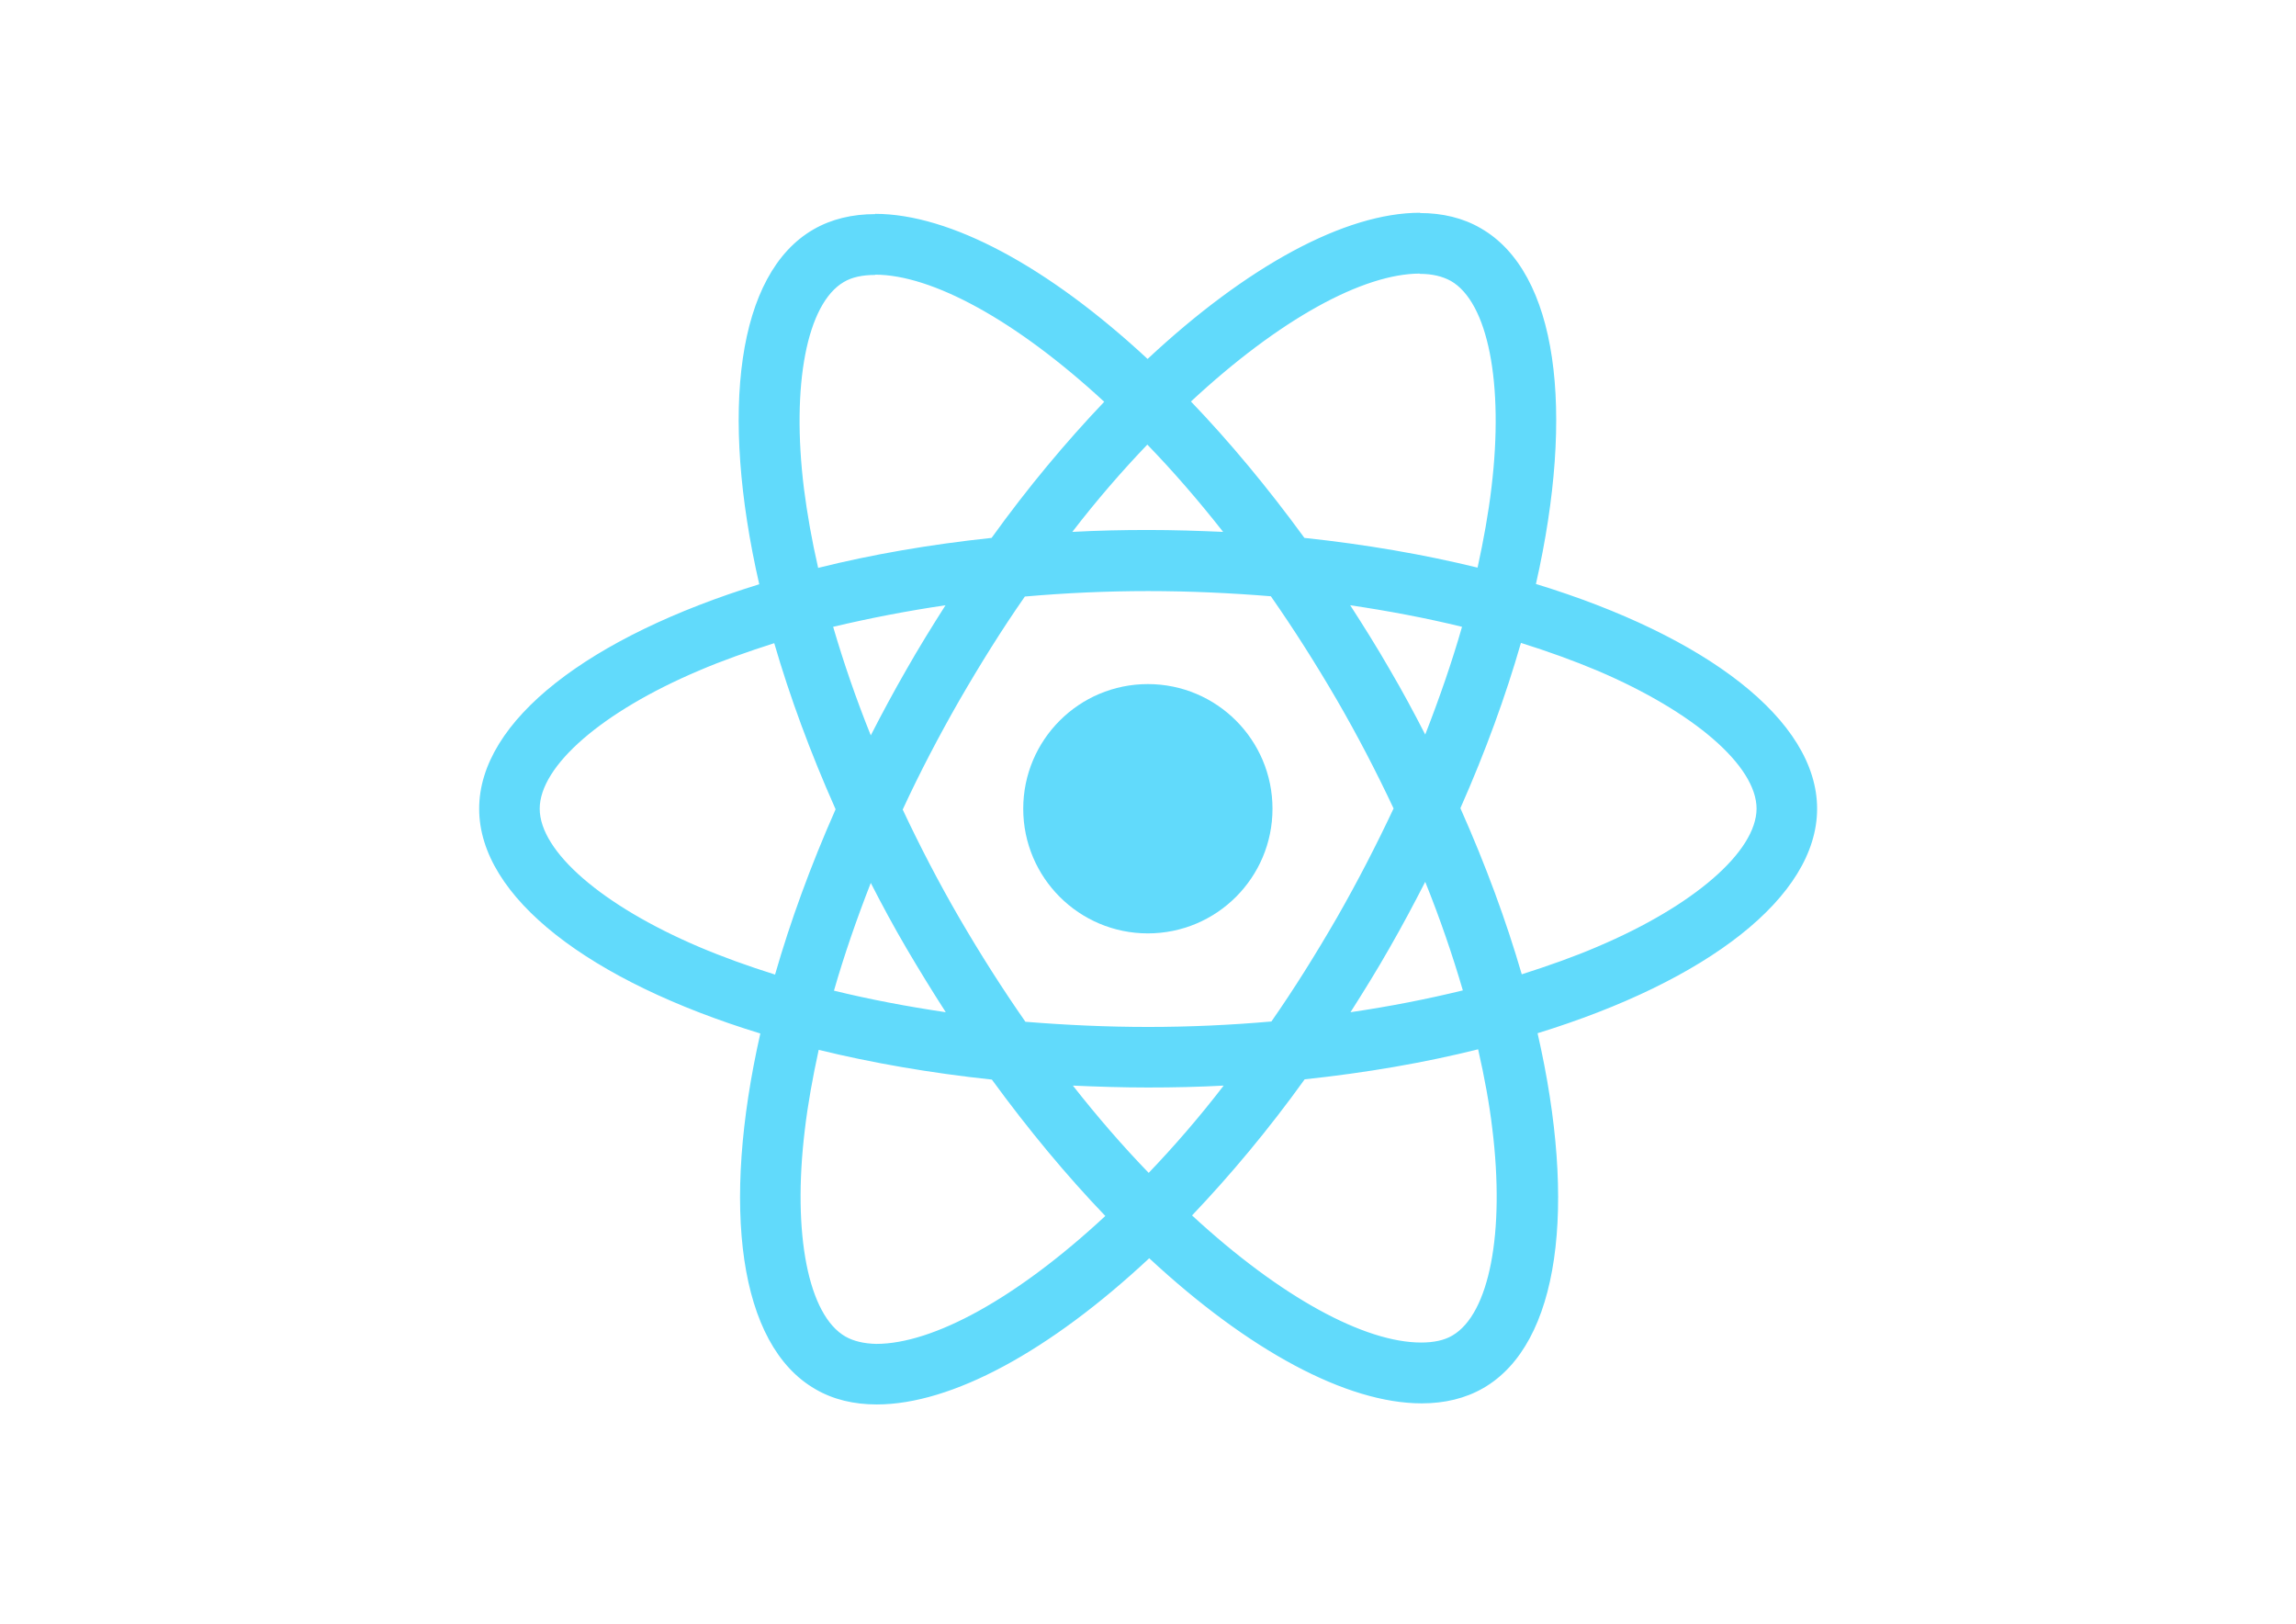
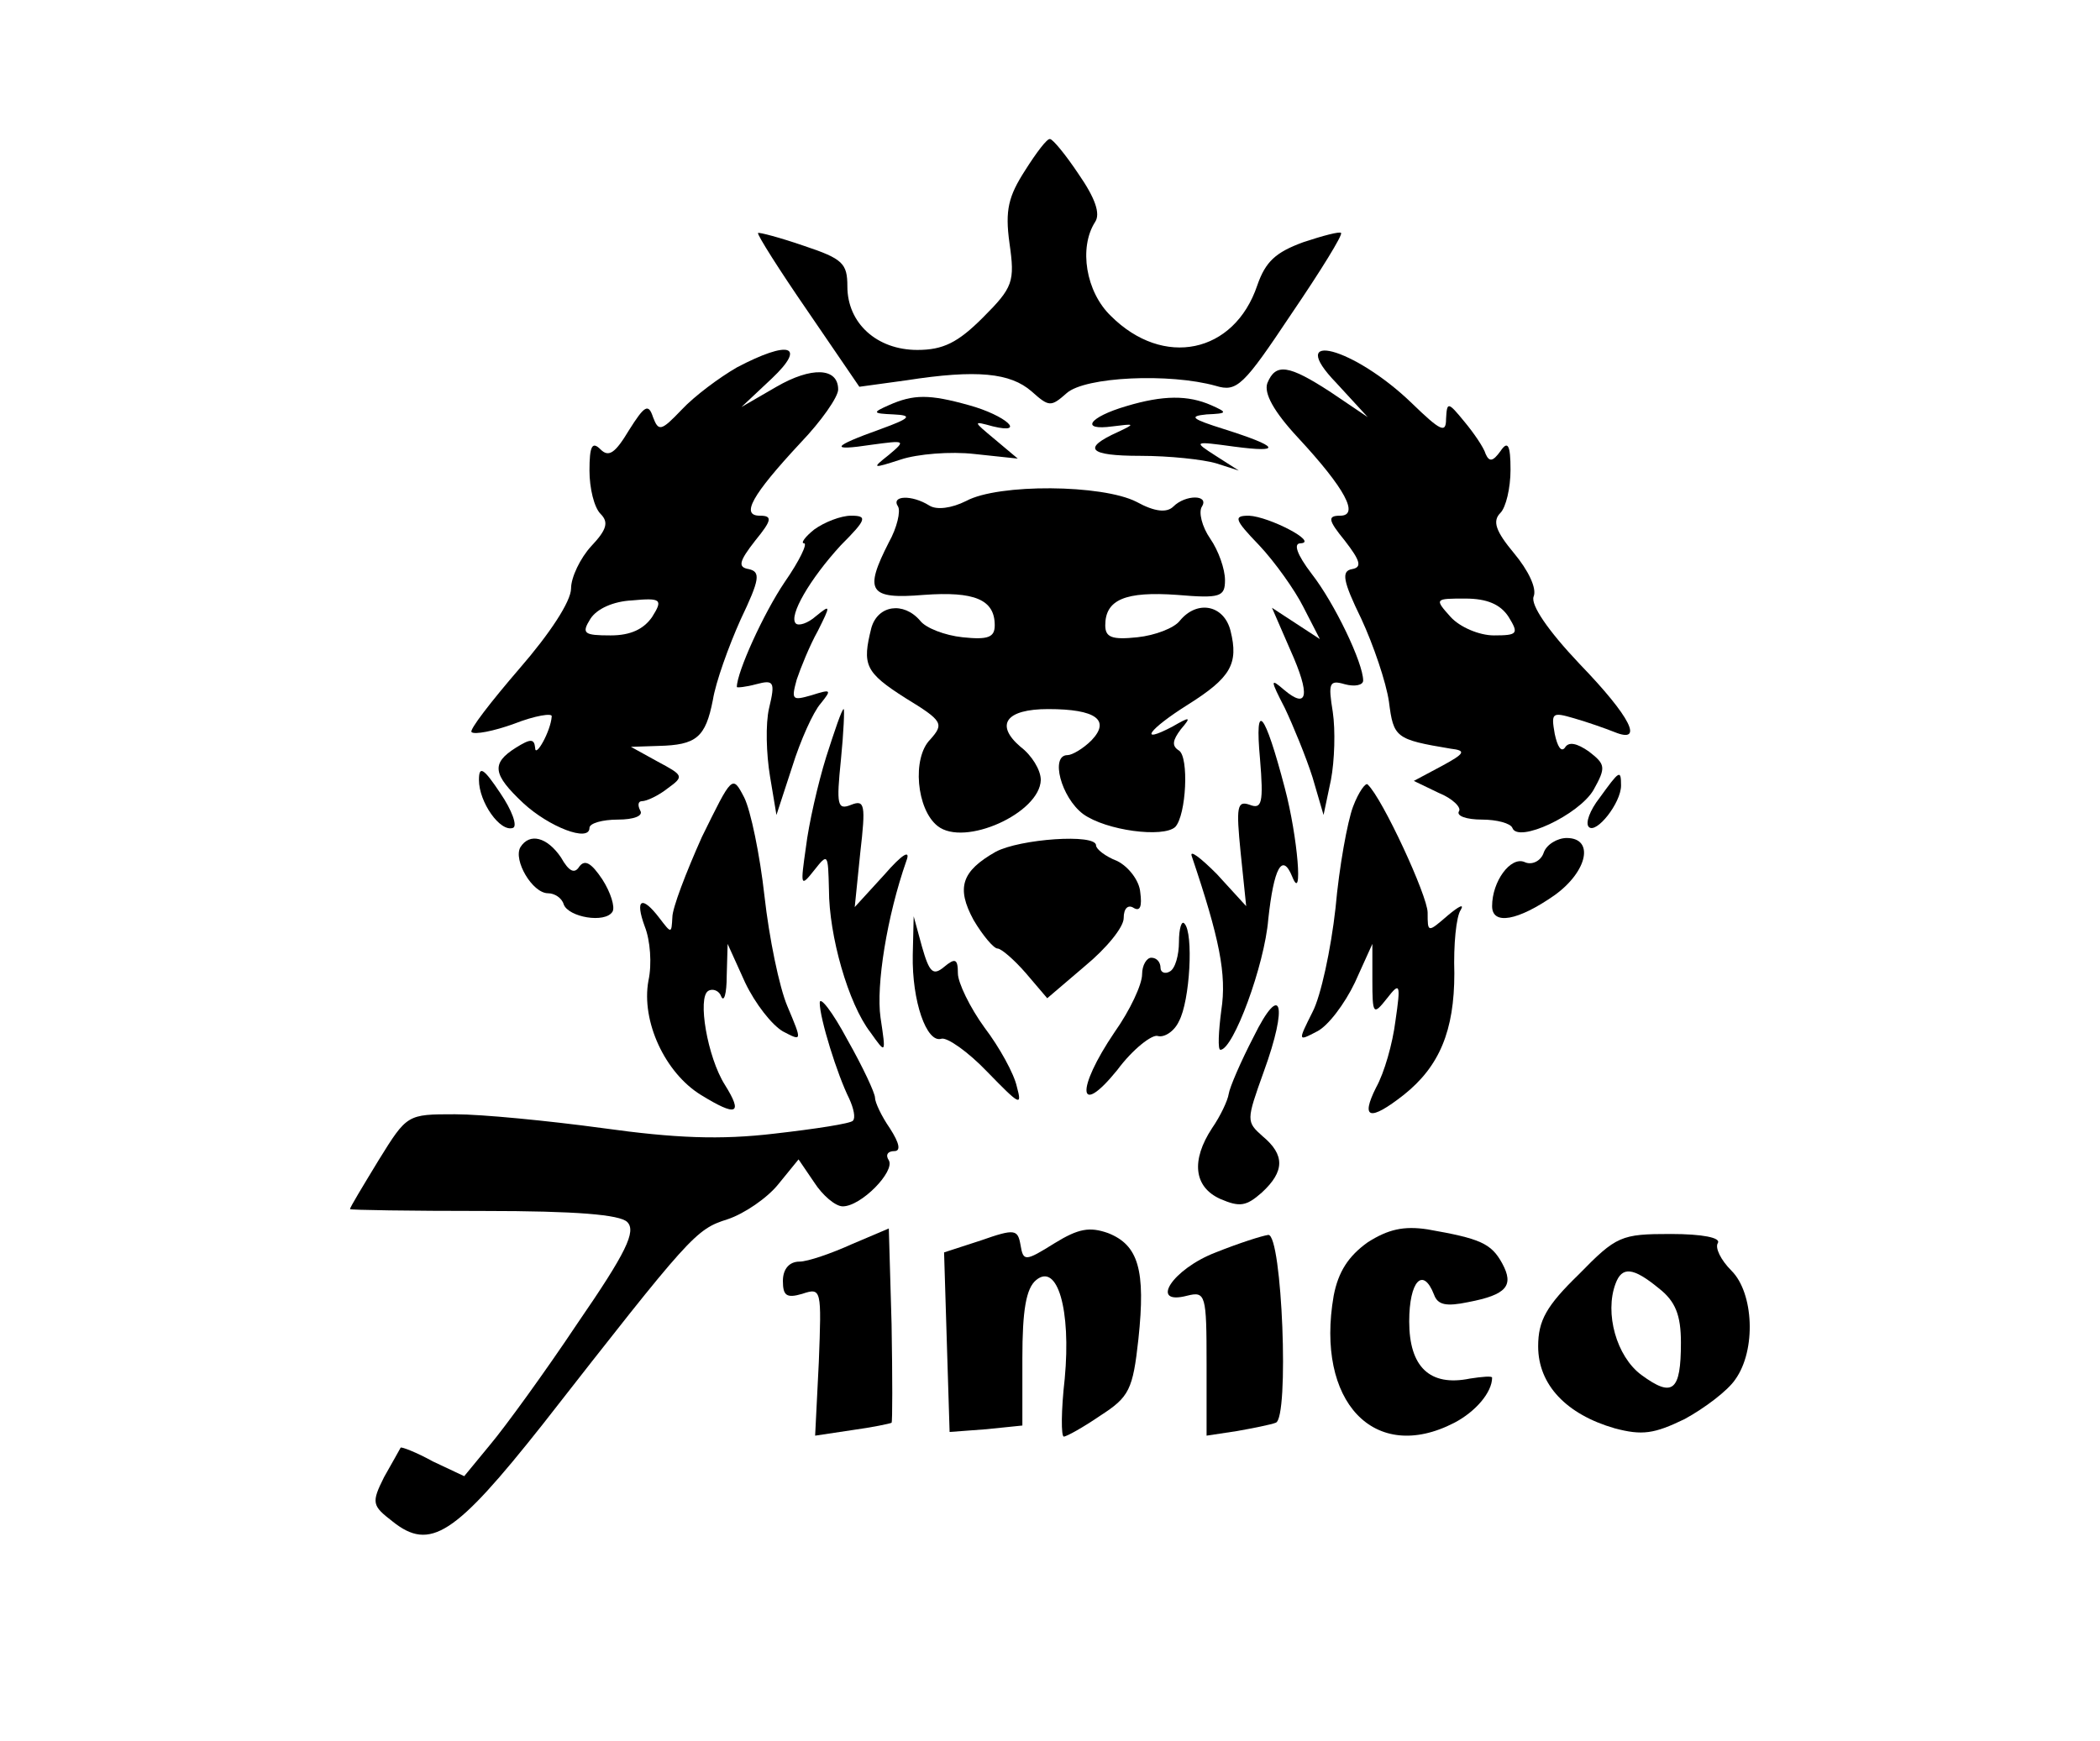
- <svg xmlns="http://www.w3.org/2000/svg" viewBox="0 0 841.9 595.3">
-   <g fill="#61DAFB">
-     <path d="M666.3 296.5c0-32.5-40.7-63.3-103.1-82.4 14.4-63.6 8-114.2-20.2-130.4-6.5-3.8-14.1-5.6-22.4-5.6v22.3c4.6 0 8.3.9 11.4 2.6 13.6 7.8 19.5 37.5 14.9 75.7-1.1 9.4-2.9 19.3-5.1 29.4-19.6-4.8-41-8.5-63.5-10.9-13.5-18.5-27.5-35.3-41.6-50 32.6-30.3 63.2-46.9 84-46.9V78c-27.5 0-63.5 19.6-99.9 53.6-36.4-33.8-72.4-53.2-99.9-53.2v22.3c20.7 0 51.4 16.5 84 46.6-14 14.7-28 31.4-41.3 49.9-22.6 2.4-44 6.1-63.6 11-2.3-10-4-19.7-5.2-29-4.7-38.2 1.1-67.9 14.6-75.8 3-1.8 6.9-2.6 11.5-2.6V78.5c-8.4 0-16 1.8-22.6 5.6-28.1 16.2-34.4 66.7-19.9 130.1-62.2 19.2-102.7 49.9-102.7 82.3 0 32.5 40.7 63.3 103.1 82.4-14.4 63.6-8 114.2 20.2 130.4 6.5 3.8 14.1 5.6 22.5 5.6 27.5 0 63.5-19.6 99.9-53.6 36.4 33.8 72.4 53.2 99.9 53.2 8.4 0 16-1.8 22.6-5.6 28.1-16.2 34.4-66.7 19.9-130.1 62-19.1 102.5-49.9 102.5-82.3zm-130.2-66.7c-3.7 12.9-8.3 26.2-13.5 39.5-4.1-8-8.4-16-13.1-24-4.6-8-9.5-15.8-14.4-23.4 14.2 2.1 27.9 4.7 41 7.9zm-45.8 106.5c-7.8 13.5-15.8 26.3-24.1 38.2-14.9 1.3-30 2-45.2 2-15.1 0-30.2-.7-45-1.9-8.3-11.9-16.4-24.6-24.2-38-7.6-13.1-14.5-26.4-20.8-39.8 6.2-13.4 13.2-26.8 20.7-39.9 7.8-13.5 15.8-26.3 24.1-38.2 14.9-1.3 30-2 45.2-2 15.1 0 30.2.7 45 1.9 8.3 11.9 16.4 24.6 24.2 38 7.6 13.1 14.5 26.4 20.8 39.8-6.3 13.4-13.2 26.8-20.7 39.9zm32.3-13c5.4 13.4 10 26.8 13.8 39.8-13.1 3.2-26.9 5.9-41.2 8 4.9-7.7 9.8-15.6 14.4-23.7 4.6-8 8.9-16.1 13-24.1zM421.2 430c-9.3-9.6-18.6-20.3-27.8-32 9 .4 18.2.7 27.5.7 9.4 0 18.7-.2 27.8-.7-9 11.7-18.3 22.4-27.5 32zm-74.4-58.9c-14.2-2.1-27.9-4.7-41-7.9 3.7-12.9 8.3-26.2 13.5-39.5 4.1 8 8.4 16 13.1 24 4.7 8 9.5 15.8 14.4 23.4zM420.7 163c9.3 9.6 18.6 20.3 27.8 32-9-.4-18.2-.7-27.5-.7-9.4 0-18.7.2-27.8.7 9-11.7 18.3-22.4 27.5-32zm-74 58.9c-4.9 7.7-9.8 15.6-14.4 23.7-4.6 8-8.9 16-13 24-5.4-13.4-10-26.8-13.8-39.8 13.1-3.1 26.9-5.8 41.2-7.9zm-90.5 125.2c-35.4-15.1-58.3-34.9-58.3-50.6 0-15.7 22.9-35.6 58.3-50.6 8.6-3.7 18-7 27.7-10.1 5.7 19.6 13.2 40 22.5 60.9-9.2 20.8-16.6 41.1-22.2 60.6-9.9-3.1-19.3-6.5-28-10.2zM310 490c-13.6-7.8-19.5-37.5-14.9-75.7 1.1-9.4 2.9-19.3 5.1-29.4 19.6 4.8 41 8.5 63.5 10.9 13.5 18.5 27.5 35.3 41.6 50-32.6 30.3-63.2 46.9-84 46.9-4.5-.1-8.3-1-11.3-2.7zm237.2-76.2c4.7 38.2-1.1 67.9-14.6 75.8-3 1.8-6.9 2.6-11.5 2.6-20.7 0-51.4-16.5-84-46.6 14-14.7 28-31.4 41.3-49.9 22.6-2.4 44-6.1 63.6-11 2.3 10.1 4.1 19.8 5.2 29.1zm38.5-66.7c-8.6 3.7-18 7-27.7 10.1-5.7-19.6-13.2-40-22.5-60.9 9.2-20.8 16.6-41.1 22.2-60.6 9.9 3.1 19.3 6.5 28.1 10.2 35.4 15.1 58.3 34.9 58.3 50.6-.1 15.7-23 35.6-58.4 50.6zM320.8 78.4z" />
-     <circle cx="420.9" cy="296.5" r="45.7" />
-     <path d="M520.5 78.1z" />
+ <svg xmlns="http://www.w3.org/2000/svg" version="1.0" width="228pt" height="189pt" viewBox="0 0 228 189" preserveAspectRatio="xMidYMid meet">
+   <g transform="translate(0,189) scale(0.1,-0.1)" fill="#000000" stroke="none">
+     <path d="M1113 1705 c-18 -28 -22 -43 -17 -79 6 -42 4 -48 -29 -81 -27 -27 -43 -35 -71 -35 -44 0 -76 29 -76 69 0 25 -5 30 -47 44 -26 9 -49 15 -50 14 -1 -2 23 -40 54 -85 l56 -82 51 7 c77 12 113 8 136 -12 19 -17 21 -17 38 -2 20 18 112 22 162 8 23 -7 30 0 82 78 32 47 56 86 54 88 -1 2 -20 -3 -41 -10 -30 -11 -41 -21 -50 -47 -25 -74 -102 -90 -159 -33 -27 26 -35 74 -17 102 6 9 0 26 -18 52 -14 21 -28 38 -31 38 -3 1 -15 -15 -27 -34z" />
+     <path d="M800 1491 c-19 -11 -46 -31 -60 -46 -22 -23 -25 -24 -31 -8 -5 15 -9 13 -26 -14 -15 -25 -22 -30 -31 -21 -9 9 -12 4 -12 -23 0 -19 5 -40 12 -47 9 -9 7 -17 -10 -35 -12 -13 -22 -34 -22 -46 0 -14 -23 -49 -56 -87 -31 -36 -55 -67 -52 -69 3 -3 24 1 46 9 23 9 42 12 41 8 -1 -16 -18 -46 -18 -34 -1 10 -5 10 -21 0 -27 -17 -25 -29 8 -60 28 -26 72 -43 72 -27 0 5 14 9 31 9 17 0 28 4 24 10 -3 6 -2 10 2 10 5 0 18 6 28 14 18 13 17 14 -11 29 l-29 16 30 1 c41 1 51 9 59 50 3 19 17 58 30 87 21 44 22 52 9 55 -12 2 -11 8 7 31 18 22 19 27 5 27 -21 0 -9 22 44 79 23 24 41 50 41 58 0 24 -29 25 -67 3 l-38 -22 33 31 c38 36 19 42 -38 12z m-92 -271 c-9 -13 -23 -20 -45 -20 -29 0 -32 2 -22 18 7 11 25 19 45 20 32 3 34 1 22 -18z" />
+     <path d="M1451 1474 l34 -37 -40 27 c-46 30 -60 32 -69 10 -4 -11 7 -31 33 -59 52 -56 67 -85 46 -85 -14 0 -13 -5 5 -27 17 -22 19 -29 8 -31 -12 -2 -10 -13 10 -54 13 -28 27 -69 30 -90 5 -39 7 -41 67 -51 17 -2 16 -5 -10 -19 l-30 -16 27 -13 c15 -6 25 -16 22 -20 -3 -5 8 -9 25 -9 16 0 31 -4 33 -9 6 -17 72 14 88 41 14 25 13 28 -5 42 -13 9 -22 11 -26 4 -4 -5 -8 1 -11 15 -4 23 -3 24 21 17 14 -4 34 -11 44 -15 32 -13 18 16 -38 74 -35 37 -53 64 -50 73 4 9 -6 29 -21 47 -20 24 -24 35 -15 44 6 6 11 27 11 47 0 27 -3 32 -11 20 -8 -11 -12 -12 -16 -3 -2 7 -13 23 -23 35 -18 22 -19 22 -20 3 0 -16 -6 -13 -37 17 -63 61 -139 81 -82 22z m187 -254 c11 -18 10 -20 -16 -20 -16 0 -37 9 -47 20 -18 20 -17 20 16 20 23 0 38 -6 47 -20z" />
+     <path d="M965 1450 c-18 -8 -18 -9 5 -10 21 -1 19 -4 -14 -16 -53 -19 -56 -24 -10 -17 37 5 38 5 19 -11 -19 -15 -18 -15 13 -5 18 6 54 9 80 6 l47 -5 -25 21 c-24 20 -24 20 -2 14 37 -9 14 12 -26 23 -43 12 -60 12 -87 0z" />
+     <path d="M1223 1449 c-41 -12 -51 -27 -15 -22 24 3 25 3 6 -6 -40 -18 -32 -26 24 -26 32 0 68 -4 82 -8 l25 -8 -25 16 c-25 16 -24 16 20 10 53 -7 49 0 -11 19 -35 11 -39 14 -19 16 23 1 23 2 5 10 -25 11 -52 11 -92 -1z" />
+     <path d="M1049 1346 c-16 -8 -32 -10 -40 -5 -19 12 -42 11 -34 -1 3 -5 -1 -23 -10 -39 -27 -53 -22 -62 38 -57 55 4 77 -5 77 -33 0 -13 -7 -16 -35 -13 -19 2 -40 10 -46 18 -18 21 -46 17 -53 -8 -10 -40 -7 -48 37 -76 41 -25 42 -28 27 -45 -20 -20 -15 -76 8 -94 29 -23 111 14 112 50 0 11 -10 27 -22 36 -28 24 -16 41 30 41 52 0 68 -12 47 -34 -9 -9 -21 -16 -26 -16 -19 0 -7 -46 17 -64 25 -18 87 -26 100 -14 12 13 15 76 4 83 -8 5 -7 11 2 23 12 14 10 14 -9 3 -38 -20 -26 -3 17 24 46 29 55 44 46 80 -7 28 -36 34 -55 11 -6 -8 -27 -16 -46 -18 -28 -3 -35 0 -35 13 0 28 22 37 78 33 47 -4 52 -2 52 16 0 12 -7 32 -16 45 -9 13 -13 29 -9 35 8 13 -18 13 -31 0 -7 -7 -20 -6 -40 5 -37 19 -150 20 -185 1z" />
+     <path d="M884 1315 c-10 -8 -15 -15 -11 -15 4 0 -5 -19 -21 -42 -23 -34 -52 -98 -52 -114 0 -1 10 0 21 3 19 5 21 3 14 -26 -4 -17 -3 -50 1 -74 l7 -42 17 52 c9 29 23 60 31 69 12 15 12 16 -10 9 -21 -6 -22 -5 -16 17 4 12 14 37 23 53 14 28 14 29 -2 16 -9 -8 -19 -11 -22 -8 -8 8 15 48 49 85 28 28 29 32 11 32 -11 0 -29 -7 -40 -15z" />
+     <path d="M1367 1298 c17 -18 39 -49 48 -67 l18 -35 -26 17 -26 17 20 -46 c22 -49 19 -65 -7 -43 -15 13 -15 11 1 -20 9 -19 23 -53 30 -75 l12 -41 8 38 c4 21 5 54 2 74 -5 31 -4 35 13 30 11 -3 20 -1 20 4 0 19 -31 84 -56 116 -16 21 -20 33 -12 33 20 1 -34 29 -56 30 -17 0 -16 -4 11 -32z" />
+     <path d="M897 1068 c-9 -29 -19 -73 -22 -98 -6 -42 -6 -44 9 -25 15 19 15 18 16 -21 0 -50 21 -124 45 -155 17 -24 17 -24 11 16 -5 35 7 110 28 170 5 13 -4 8 -24 -15 l-32 -35 6 59 c6 52 5 58 -10 52 -15 -6 -16 0 -11 49 3 30 4 55 3 55 -2 0 -10 -24 -19 -52z" />
+     <path d="M1368 1066 c4 -48 2 -55 -11 -50 -14 5 -15 -2 -10 -52 l6 -58 -32 35 c-18 18 -30 27 -27 19 30 -89 38 -128 32 -167 -3 -23 -4 -43 -1 -43 14 0 48 92 52 142 6 55 15 73 26 46 12 -30 6 43 -8 96 -22 84 -33 97 -27 32z" />
+     <path d="M520 1043 c0 -24 23 -57 37 -52 5 2 -1 19 -14 38 -18 27 -23 30 -23 14z" />
+     <path d="M762 981 c-17 -38 -32 -77 -32 -87 -1 -18 -1 -18 -14 -1 -19 25 -27 21 -16 -9 6 -15 8 -41 4 -59 -8 -44 18 -100 57 -124 39 -24 46 -21 26 11 -19 30 -30 95 -18 102 5 3 12 0 14 -6 3 -7 6 3 6 22 l1 35 19 -42 c11 -23 29 -46 41 -53 21 -11 21 -11 5 27 -9 21 -20 75 -25 120 -5 45 -15 93 -22 107 -13 25 -13 24 -46 -43z" />
+     <path d="M1737 1024 c-11 -14 -16 -28 -12 -32 8 -8 35 26 35 45 0 18 -2 16 -23 -13z" />
+     <path d="M1469 1014 c-6 -16 -15 -65 -19 -110 -5 -45 -16 -96 -25 -113 -16 -32 -16 -32 5 -21 12 6 30 30 41 53 l19 42 0 -39 c0 -38 1 -39 16 -20 14 18 15 16 9 -25 -3 -24 -12 -56 -21 -72 -17 -34 -7 -37 30 -8 39 31 55 70 55 132 -1 31 2 62 7 69 4 7 -2 4 -14 -6 -22 -19 -22 -19 -22 3 0 18 -49 124 -65 139 -2 3 -10 -8 -16 -24z" />
+     <path d="M565 970 c-8 -14 13 -50 30 -50 7 0 15 -5 17 -12 5 -14 45 -21 53 -8 3 5 -2 21 -11 35 -12 18 -19 22 -25 14 -5 -8 -11 -6 -20 10 -15 22 -34 27 -44 11z" />
+     <path d="M1081 965 c-37 -21 -43 -39 -24 -74 10 -17 22 -31 26 -31 4 0 18 -12 31 -27 l23 -27 41 35 c23 19 42 42 42 52 0 11 5 15 11 11 7 -4 9 2 7 17 -1 13 -13 28 -25 34 -13 5 -23 13 -23 17 0 13 -83 7 -109 -7z" />
+     <path d="M1676 964 c-3 -9 -13 -14 -21 -10 -15 6 -35 -21 -35 -48 0 -21 28 -16 68 12 36 26 43 62 13 62 -10 0 -22 -7 -25 -16z" />
+     <path d="M991 853 c-1 -50 15 -96 31 -91 6 2 29 -14 50 -36 35 -36 38 -38 32 -16 -3 14 -19 43 -35 64 -16 22 -29 49 -29 59 0 16 -3 17 -15 7 -12 -10 -16 -6 -24 22 l-9 33 -1 -42z" />
+     <path d="M1280 867 c0 -14 -4 -29 -10 -32 -5 -3 -10 -1 -10 4 0 6 -4 11 -10 11 -5 0 -10 -8 -10 -18 0 -11 -13 -39 -30 -63 -42 -62 -40 -94 3 -41 17 23 38 39 44 37 7 -2 18 5 23 16 12 22 16 96 6 106 -3 4 -6 -5 -6 -20z" />
+     <path d="M890 801 c0 -17 19 -78 32 -104 5 -11 7 -21 4 -24 -2 -3 -41 -9 -85 -14 -59 -7 -108 -5 -187 6 -59 8 -131 15 -160 15 -52 0 -52 0 -83 -50 -17 -28 -31 -51 -31 -53 0 -1 65 -2 145 -2 101 0 148 -4 156 -12 10 -10 -1 -33 -54 -110 -36 -54 -79 -113 -95 -132 l-28 -34 -34 16 c-18 10 -34 16 -35 15 -1 -2 -9 -16 -18 -32 -14 -28 -13 -31 9 -48 41 -33 68 -15 163 105 161 206 166 212 201 223 18 6 43 23 55 38 l22 27 17 -25 c9 -14 23 -26 31 -26 20 0 57 38 50 50 -4 6 -1 10 6 10 7 0 6 8 -5 25 -9 13 -16 28 -16 33 0 5 -13 33 -30 63 -16 30 -30 48 -30 40z" />
+     <path d="M1361 764 c-14 -27 -26 -55 -27 -62 -1 -7 -9 -24 -18 -37 -23 -35 -20 -64 9 -77 21 -9 28 -8 45 7 25 23 25 41 1 61 -18 16 -18 17 1 70 27 74 19 99 -11 38z" />
+     <path d="M925 539 c-22 -10 -48 -19 -57 -19 -11 0 -18 -8 -18 -21 0 -16 4 -19 21 -14 21 7 21 5 18 -74 l-4 -80 40 6 c22 3 41 7 43 8 1 1 1 49 0 107 l-3 104 -40 -17z" />
+     <path d="M1065 543 l-40 -13 3 -98 3 -97 40 3 39 4 0 73 c0 52 4 76 15 85 23 19 38 -32 31 -107 -4 -35 -4 -63 -1 -63 3 0 21 10 40 23 31 20 35 28 41 83 8 75 0 102 -33 115 -20 7 -32 5 -58 -11 -32 -20 -34 -20 -37 -2 -3 17 -6 18 -43 5z" />
+     <path d="M1485 541 c-21 -15 -32 -32 -37 -58 -20 -115 44 -183 131 -138 23 12 41 33 41 49 0 2 -11 1 -24 -1 -44 -9 -66 13 -66 62 0 44 15 60 27 29 4 -11 13 -13 37 -8 42 8 50 18 37 42 -12 22 -24 27 -81 37 -26 4 -43 0 -65 -14z" />
+     <path d="M1320 530 c-47 -18 -73 -58 -31 -47 20 5 21 1 21 -74 l0 -78 33 5 c17 3 37 7 42 9 15 4 7 205 -8 204 -7 -1 -32 -9 -57 -19z" />
+     <path d="M1714 506 c-35 -34 -44 -50 -44 -78 0 -42 31 -74 83 -89 30 -8 43 -6 76 10 22 12 47 31 55 43 23 32 20 94 -4 118 -12 12 -18 25 -15 30 4 6 -17 10 -51 10 -54 0 -59 -2 -100 -44z m87 -15 c18 -14 24 -29 24 -59 0 -53 -9 -60 -43 -35 -27 20 -40 67 -28 99 7 19 19 18 47 -5z" />
  </g>
</svg>
